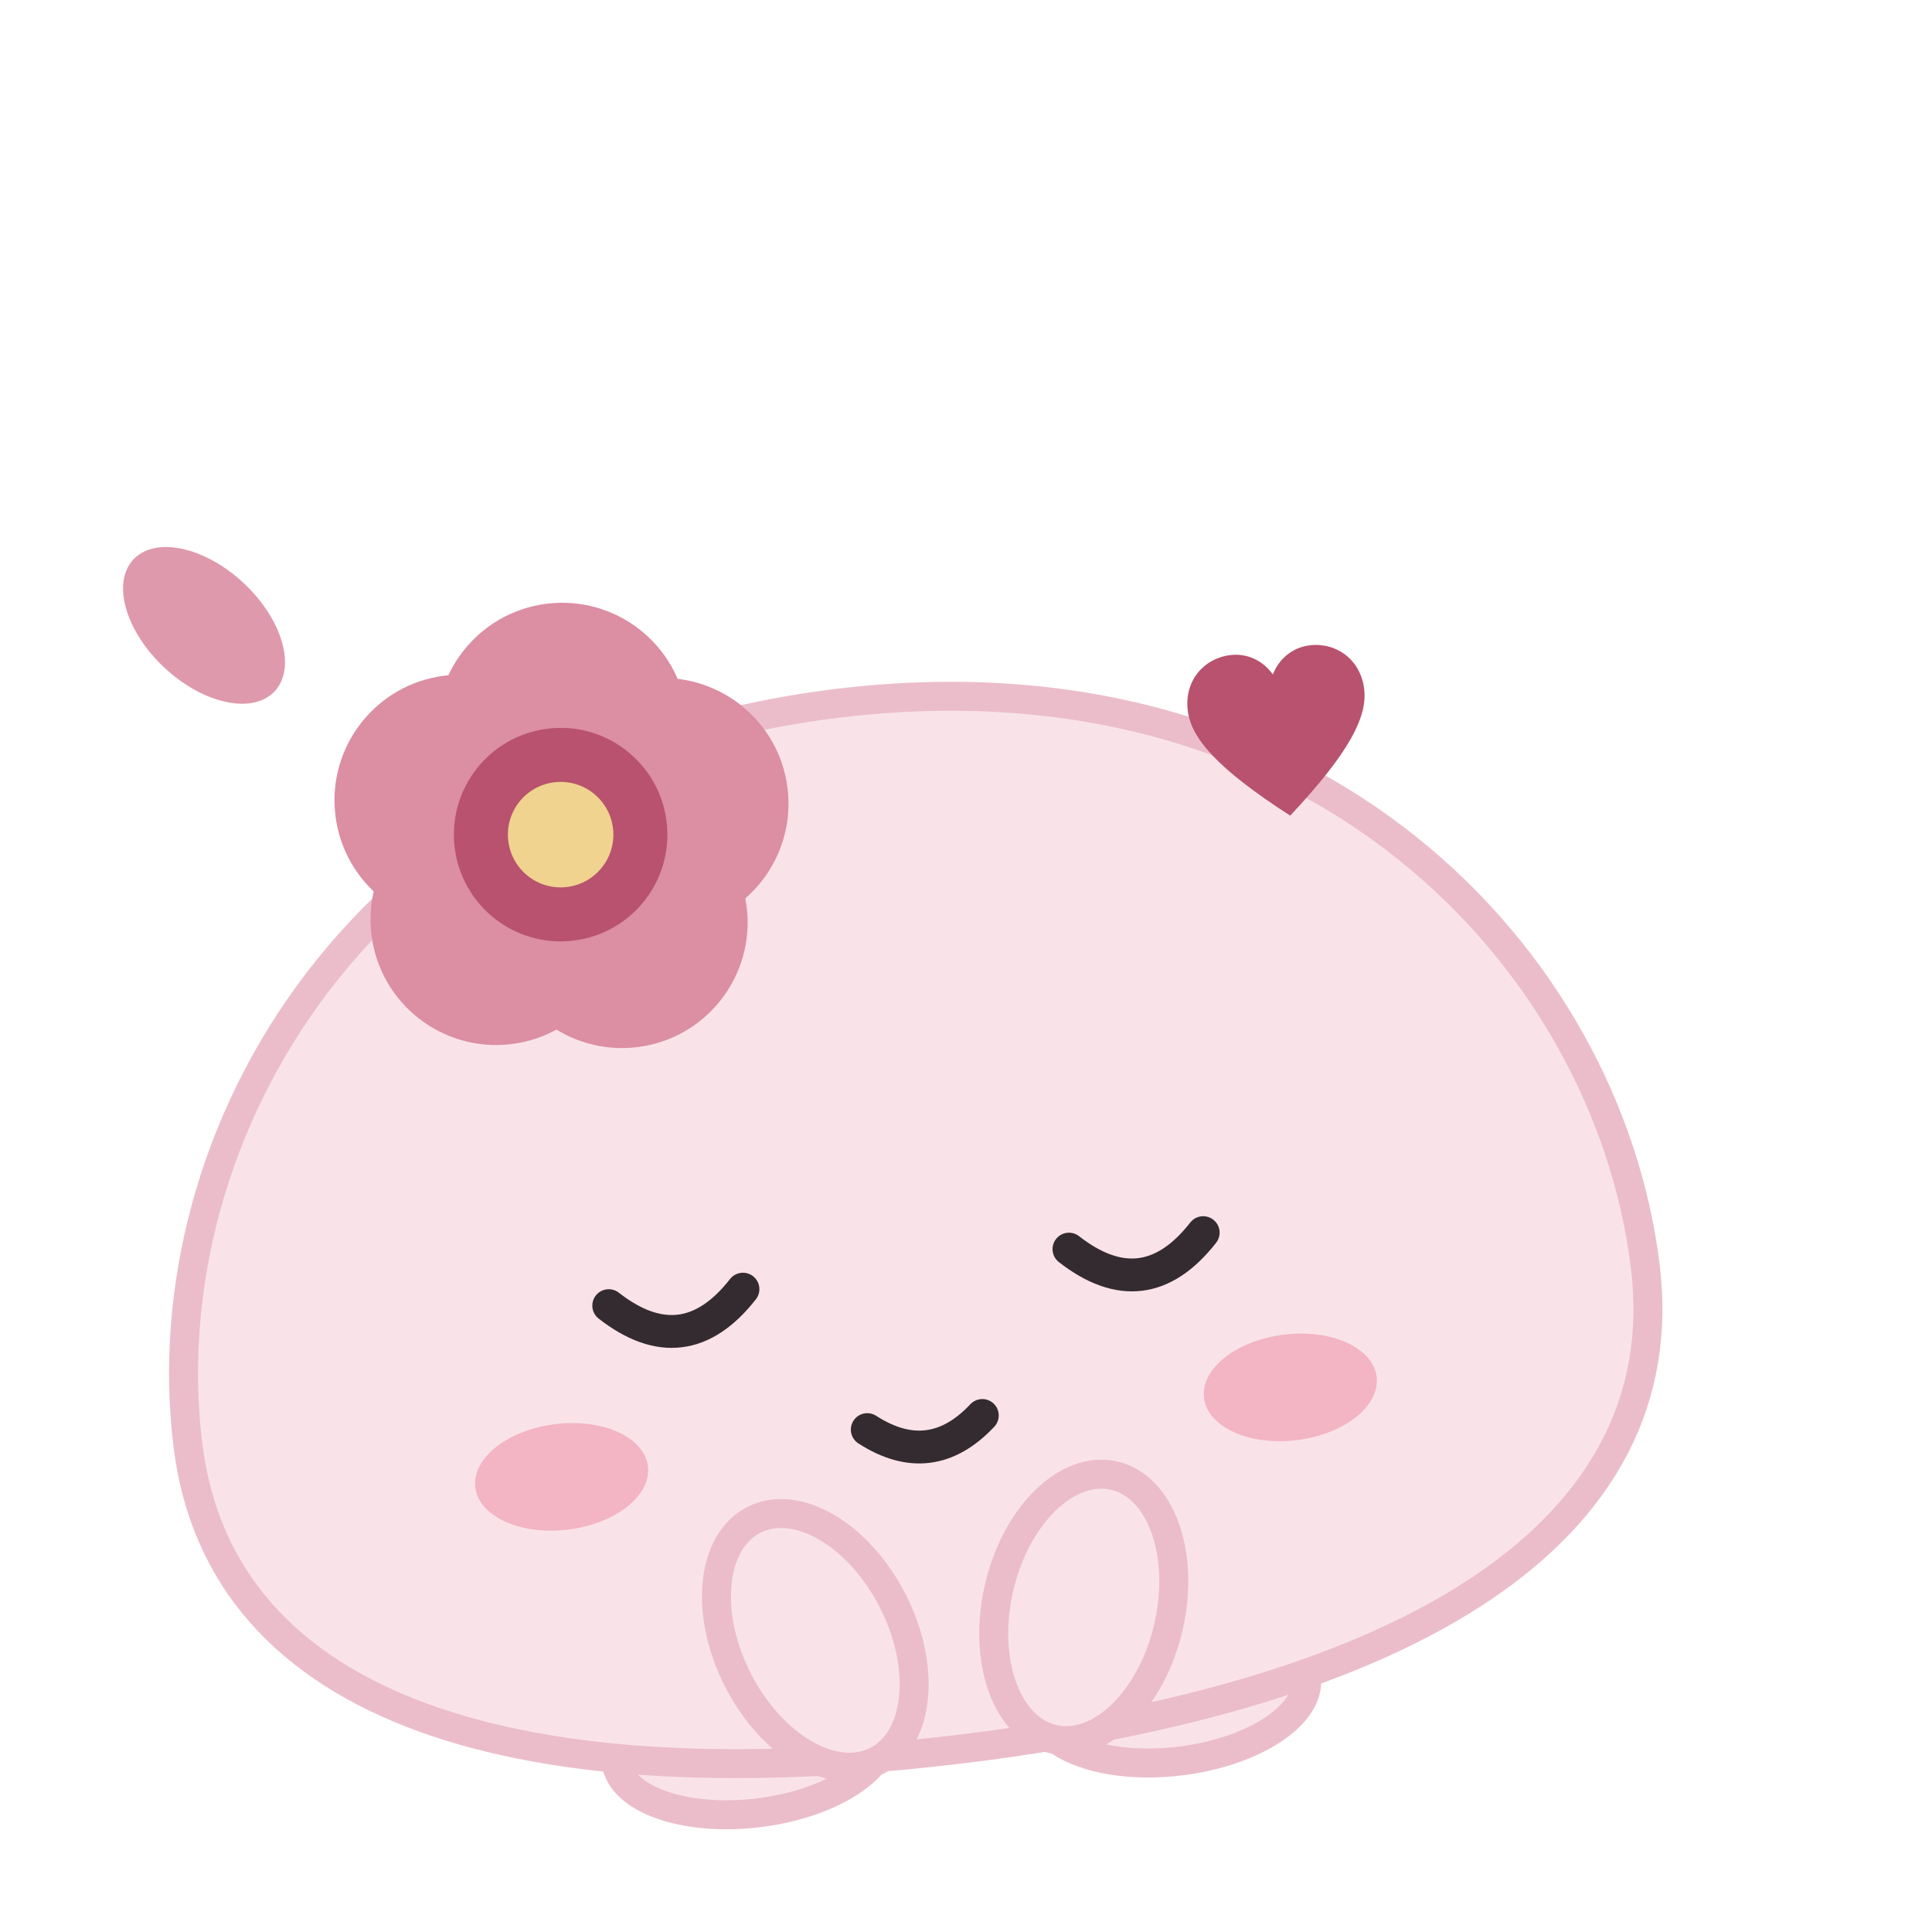
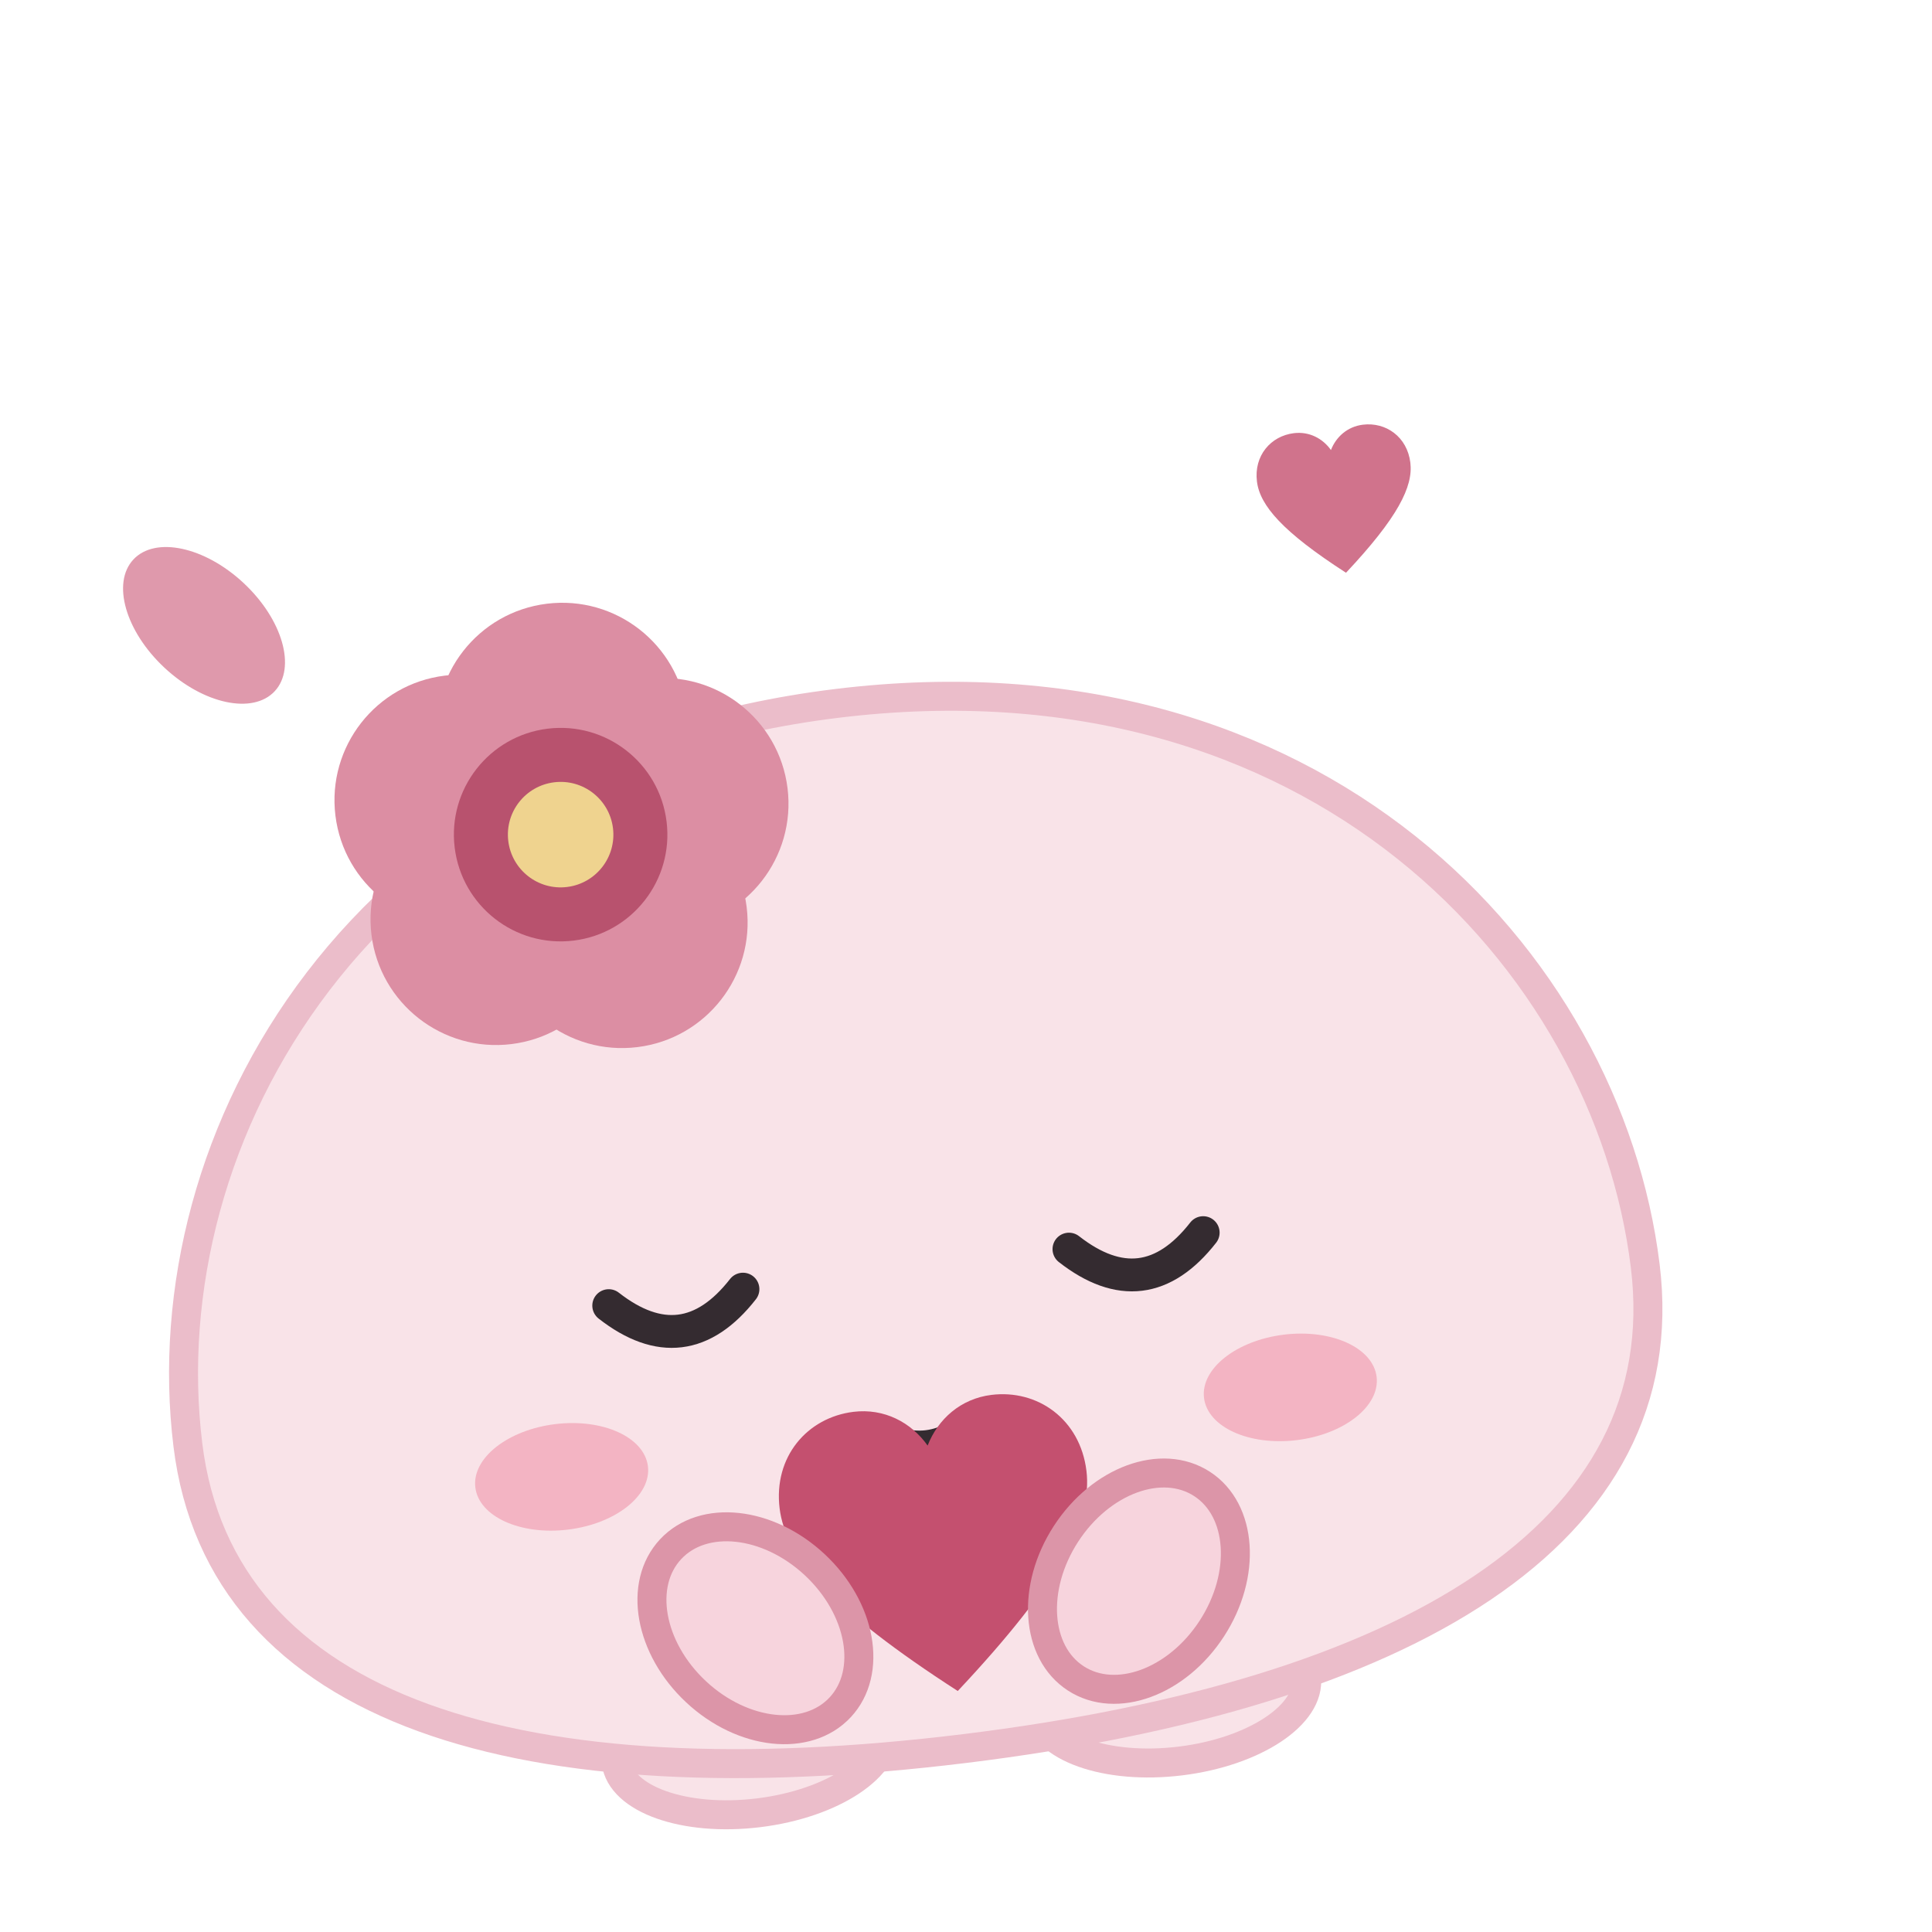
- <svg xmlns="http://www.w3.org/2000/svg" viewBox="0 0 200 200" width="100%" height="100%">
+ <svg xmlns="http://www.w3.org/2000/svg" viewBox="0 0 200 200">
  <g transform="rotate(-7 100 182)">
    <ellipse cx="78" cy="178" rx="14" ry="7" fill="#f9e3e8" stroke="#ebbdca" stroke-width="3" />
    <ellipse cx="122" cy="178" rx="14" ry="7" fill="#f9e3e8" stroke="#ebbdca" stroke-width="3" />
    <path d="M100 72C150 72 176 108 176 140C176 168 146 181 100 181C54 181 24 168 24 140C24 108 50 72 100 72Z" fill="#f9e3e8" stroke="#ebbdca" stroke-width="3" />
    <circle cx="80.9" cy="80.1" r="13" fill="#dc8ea3" />
    <circle cx="75.2" cy="91.8" r="13" fill="#dc8ea3" />
    <circle cx="62.3" cy="89.9" r="13" fill="#dc8ea3" />
    <circle cx="60.1" cy="77.2" r="13" fill="#dc8ea3" />
    <circle cx="71.5" cy="71.1" r="13" fill="#dc8ea3" />
    <circle cx="70" cy="82" r="11.05" fill="#b8526e" />
    <circle cx="70" cy="82" r="5.46" fill="#efd38f" />
    <ellipse cx="36" cy="56" rx="6" ry="10" fill="#dc8ea3" transform="rotate(-40 36 56)" opacity=".9" />
    <ellipse cx="62" cy="148" rx="9" ry="5.5" fill="#f2acbc" opacity=".85" />
    <ellipse cx="138" cy="148" rx="9" ry="5.5" fill="#f2acbc" opacity=".85" />
    <path d="M69 131Q76 138 83 131" fill="none" stroke="#342b30" stroke-width="3.4" stroke-linecap="round" stroke-linejoin="round" />
    <path d="M117 131Q124 138 131 131" fill="none" stroke="#342b30" stroke-width="3.4" stroke-linecap="round" stroke-linejoin="round" />
    <path d="M94 147Q100 152 106 147" fill="none" stroke="#342b30" stroke-width="3.4" stroke-linecap="round" stroke-linejoin="round" />
-     <ellipse cx="86" cy="168" rx="9" ry="14" fill="#f9e3e8" transform="rotate(-20 86 168)" stroke="#ebbdca" stroke-width="3" />
-     <ellipse cx="114" cy="168" rx="9" ry="14" fill="#f9e3e8" transform="rotate(20 114 168)" stroke="#ebbdca" stroke-width="3" />
-     <path transform="translate(136 72) scale(1.15)" d="M8 15C2 10 0 7 0 4.5C0 1.8 2 0 4.4 0C6 0 7.3 .9 8 2.2C8.7 .9 10 0 11.6 0C14 0 16 1.8 16 4.5C16 7 14 10 8 15Z" fill="#b8526e" />
+     <path transform="translate(84 145) scale(2)" d="M8 15C2 10 0 7 0 4.5C0 1.8 2 0 4.4 0C6 0 7.3 .9 8 2.2C8.7 .9 10 0 11.6 0C14 0 16 1.8 16 4.5C16 7 14 10 8 15Z" fill="#c4506f" />
+     <ellipse cx="80" cy="166" rx="9" ry="12" fill="#f7d4dd" transform="rotate(-40 80 166)" stroke="#dc95a8" stroke-width="3" />
+     <ellipse cx="120" cy="166" rx="9" ry="12" fill="#f7d4dd" transform="rotate(40 120 166)" stroke="#dc95a8" stroke-width="3" />
+     <path transform="translate(146 50) scale(1)" d="M8 15C2 10 0 7 0 4.5C0 1.8 2 0 4.4 0C6 0 7.3 .9 8 2.2C8.7 .9 10 0 11.6 0C14 0 16 1.8 16 4.5C16 7 14 10 8 15Z" fill="#c4506f" opacity=".8" />
  </g>
</svg>
